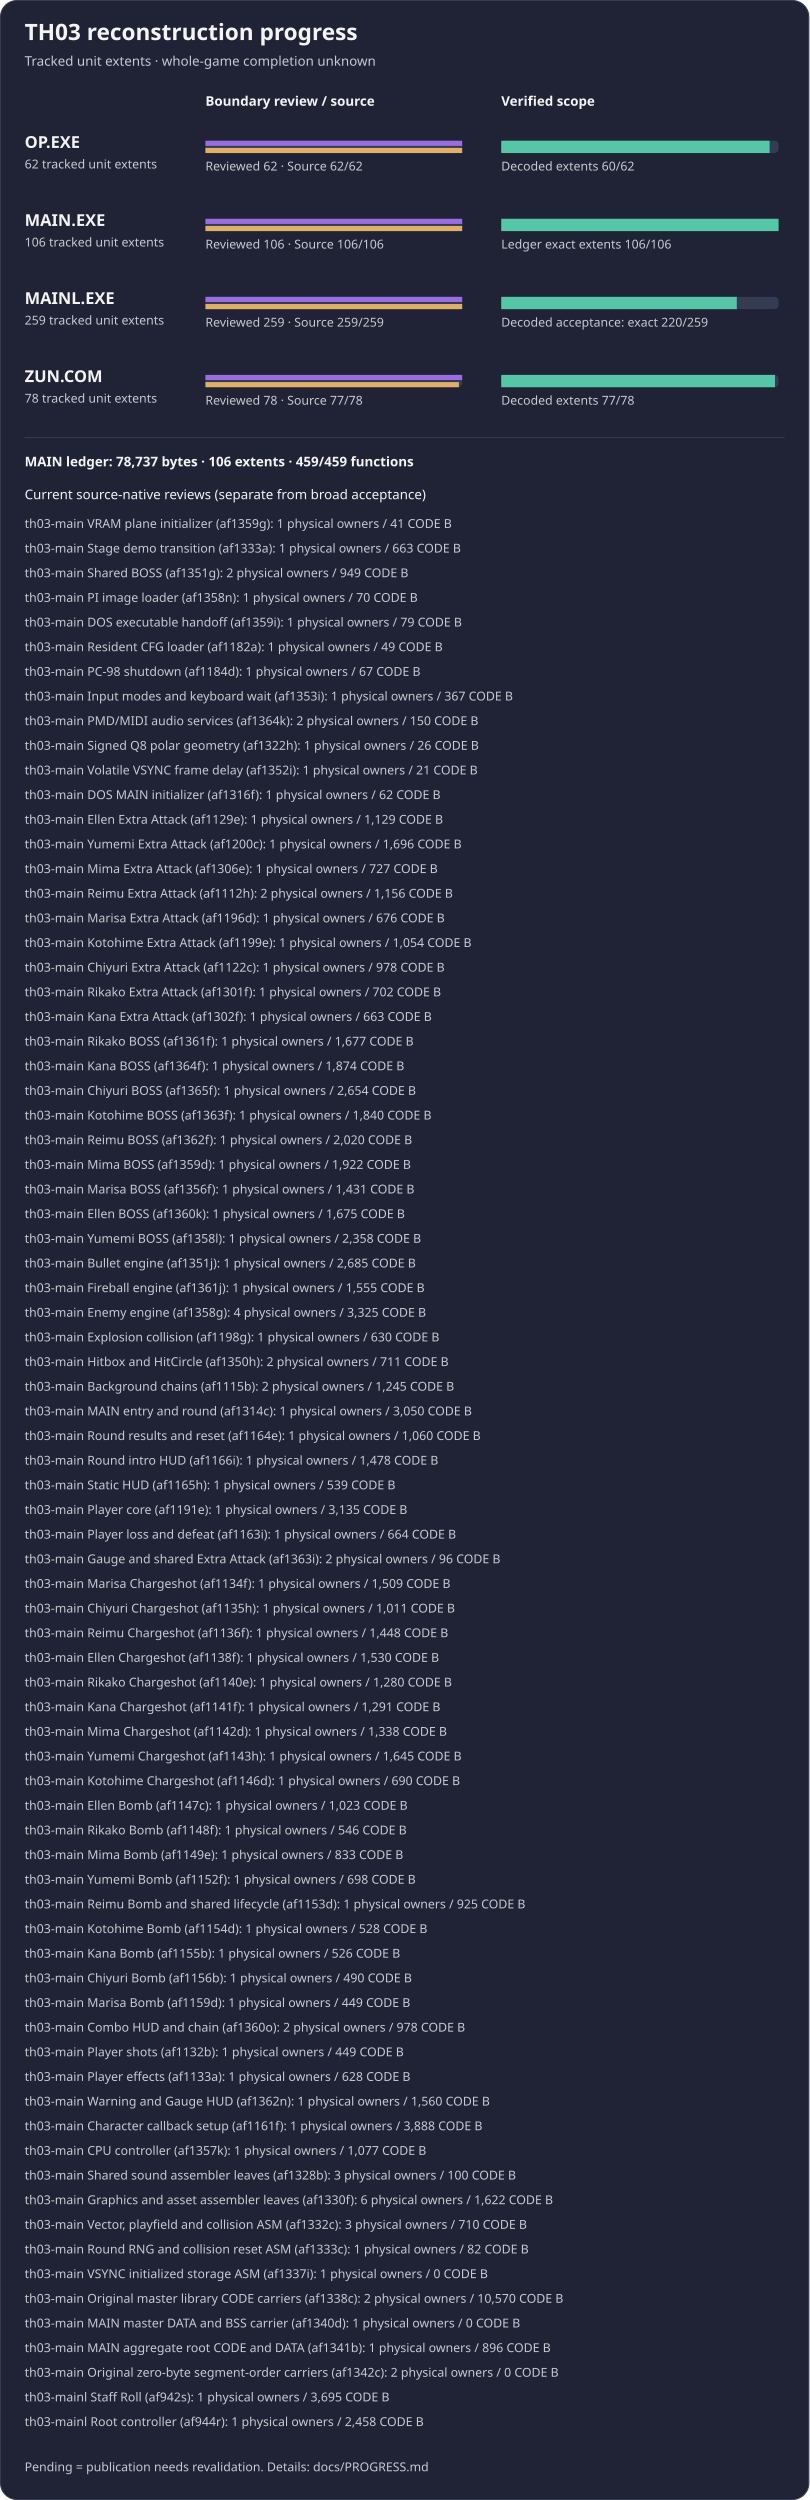
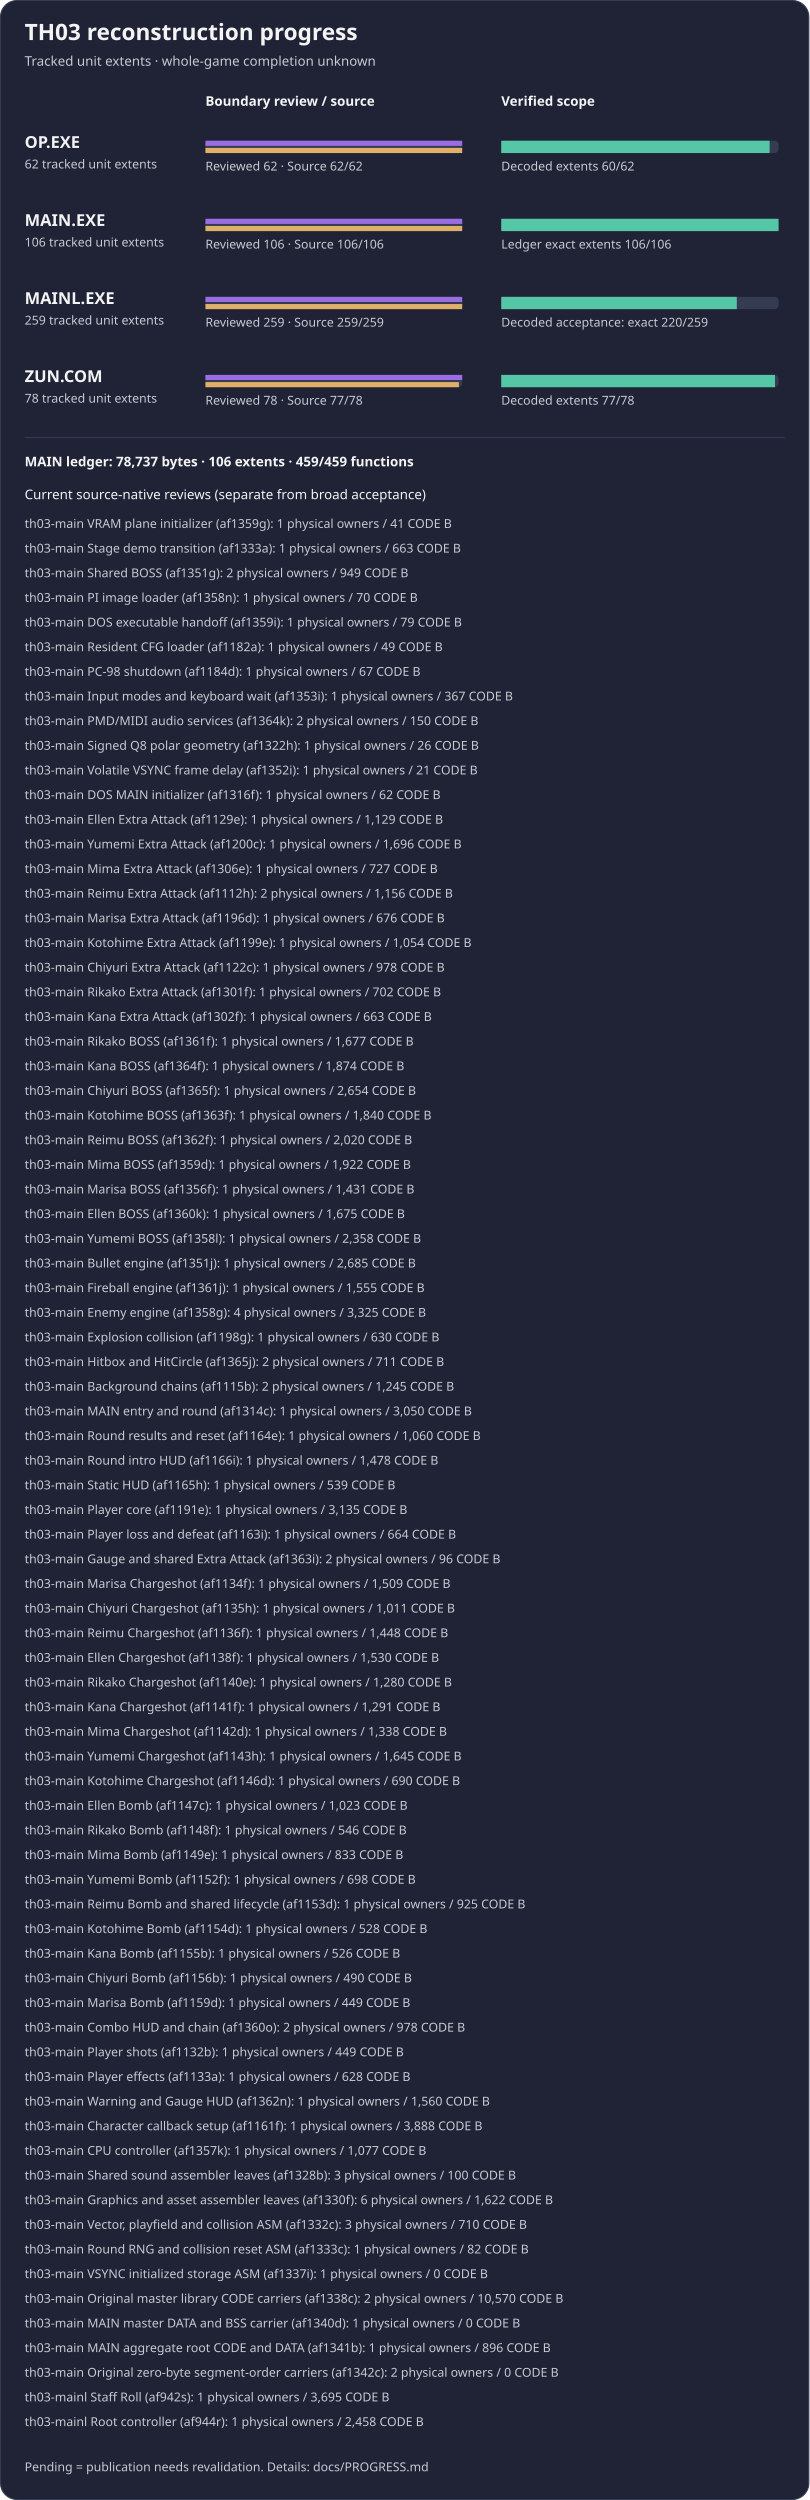
<svg xmlns="http://www.w3.org/2000/svg" width="788" height="2434" viewBox="0 0 788 2434" role="img" aria-label="TH03 reviewed subset reconstruction progress">
  <rect x="0.5" y="0.5" width="787" height="2433" rx="16" fill="#1f2335" stroke="#353b52" />
  <text x="24" y="39" fill="#f4f4f5" font-family="sans-serif" font-size="22" font-weight="600">TH03 reconstruction progress</text>
  <text x="24" y="64" fill="#c8cad2" font-family="sans-serif" font-size="13">Tracked unit extents · whole-game completion unknown</text>
  <text x="200" y="103" fill="#f4f4f5" font-family="sans-serif" font-size="13" font-weight="600">Boundary review / source</text>
  <text x="488" y="103" fill="#f4f4f5" font-family="sans-serif" font-size="13" font-weight="600">Verified scope</text>
  <g aria-label="OP.EXE bars count tracked unit extents, not functions; source-present is not exact">
    <text x="24" y="144" fill="#f4f4f5" font-family="sans-serif" font-size="16" font-weight="600">OP.EXE</text>
    <text x="24" y="164" fill="#c8cad2" font-family="sans-serif" font-size="12">62 tracked unit extents</text>
    <rect x="200" y="137" width="250" height="12" rx="4" fill="#353b52" />
    <rect x="488" y="137" width="270" height="12" rx="4" fill="#353b52" />
    <rect x="200" y="137" width="250.00" height="5" fill="#9b6de3" />
    <rect x="200" y="144" width="250.00" height="5" fill="#e0af68" />
    <rect x="488" y="137" width="261.29" height="12" fill="#55c7a6" />
    <text x="200" y="166" fill="#c8cad2" font-family="sans-serif" font-size="12">Reviewed 62 · Source 62/62</text>
    <text x="488" y="166" fill="#c8cad2" font-family="sans-serif" font-size="12">Decoded extents 60/62</text>
  </g>
  <g aria-label="MAIN.EXE bars count tracked unit extents, not functions; source-present is not exact">
    <text x="24" y="220" fill="#f4f4f5" font-family="sans-serif" font-size="16" font-weight="600">MAIN.EXE</text>
    <text x="24" y="240" fill="#c8cad2" font-family="sans-serif" font-size="12">106 tracked unit extents</text>
    <rect x="200" y="213" width="250" height="12" rx="4" fill="#353b52" />
    <rect x="488" y="213" width="270" height="12" rx="4" fill="#353b52" />
    <rect x="200" y="213" width="250.00" height="5" fill="#9b6de3" />
    <rect x="200" y="220" width="250.00" height="5" fill="#e0af68" />
    <rect x="488" y="213" width="270.00" height="12" fill="#55c7a6" />
    <text x="200" y="242" fill="#c8cad2" font-family="sans-serif" font-size="12">Reviewed 106 · Source 106/106</text>
    <text x="488" y="242" fill="#c8cad2" font-family="sans-serif" font-size="12">Ledger exact extents 106/106</text>
  </g>
  <g aria-label="MAINL bars count tracked unit extents, not functions; source-present is not exact">
    <text x="24" y="296" fill="#f4f4f5" font-family="sans-serif" font-size="16" font-weight="600">MAINL.EXE</text>
    <text x="24" y="316" fill="#c8cad2" font-family="sans-serif" font-size="12">259 tracked unit extents</text>
    <rect x="200" y="289" width="250" height="12" rx="4" fill="#353b52" />
    <rect x="488" y="289" width="270" height="12" rx="4" fill="#353b52" />
    <rect x="200" y="289" width="250.00" height="5" fill="#9b6de3" />
    <rect x="200" y="296" width="250.00" height="5" fill="#e0af68" />
    <rect x="488" y="289" width="229.34" height="12" fill="#55c7a6" />
    <text x="200" y="318" fill="#c8cad2" font-family="sans-serif" font-size="12">Reviewed 259 · Source 259/259</text>
    <text x="488" y="318" fill="#c8cad2" font-family="sans-serif" font-size="12">Decoded acceptance: exact 220/259</text>
  </g>
  <g aria-label="ZUN.COM bars count tracked unit extents, not functions; source-present is not exact">
    <text x="24" y="372" fill="#f4f4f5" font-family="sans-serif" font-size="16" font-weight="600">ZUN.COM</text>
    <text x="24" y="392" fill="#c8cad2" font-family="sans-serif" font-size="12">78 tracked unit extents</text>
    <rect x="200" y="365" width="250" height="12" rx="4" fill="#353b52" />
    <rect x="488" y="365" width="270" height="12" rx="4" fill="#353b52" />
    <rect x="200" y="365" width="250.00" height="5" fill="#9b6de3" />
    <rect x="200" y="372" width="246.79" height="5" fill="#e0af68" />
    <rect x="488" y="365" width="266.54" height="12" fill="#55c7a6" />
    <text x="200" y="394" fill="#c8cad2" font-family="sans-serif" font-size="12">Reviewed 78 · Source 77/78</text>
    <text x="488" y="394" fill="#c8cad2" font-family="sans-serif" font-size="12">Decoded extents 77/78</text>
  </g>
  <path d="M24 426 H764" stroke="#353b52" />
  <text x="24" y="454" fill="#f4f4f5" font-family="sans-serif" font-size="13" font-weight="600">MAIN ledger: 78,737 bytes · 106 extents · 459/459 functions</text>
  <text x="24" y="486" fill="#f4f4f5" font-family="sans-serif" font-size="13">Current source-native reviews (separate from broad acceptance)</text>
  <text x="24" y="514" fill="#c8cad2" font-family="sans-serif" font-size="12">th03-main VRAM plane initializer (af1359g): 1 physical owners / 41 CODE B</text>
  <text x="24" y="538" fill="#c8cad2" font-family="sans-serif" font-size="12">th03-main Stage demo transition (af1333a): 1 physical owners / 663 CODE B</text>
  <text x="24" y="562" fill="#c8cad2" font-family="sans-serif" font-size="12">th03-main Shared BOSS (af1351g): 2 physical owners / 949 CODE B</text>
  <text x="24" y="586" fill="#c8cad2" font-family="sans-serif" font-size="12">th03-main PI image loader (af1358n): 1 physical owners / 70 CODE B</text>
  <text x="24" y="610" fill="#c8cad2" font-family="sans-serif" font-size="12">th03-main DOS executable handoff (af1359i): 1 physical owners / 79 CODE B</text>
  <text x="24" y="634" fill="#c8cad2" font-family="sans-serif" font-size="12">th03-main Resident CFG loader (af1182a): 1 physical owners / 49 CODE B</text>
  <text x="24" y="658" fill="#c8cad2" font-family="sans-serif" font-size="12">th03-main PC-98 shutdown (af1184d): 1 physical owners / 67 CODE B</text>
  <text x="24" y="682" fill="#c8cad2" font-family="sans-serif" font-size="12">th03-main Input modes and keyboard wait (af1353i): 1 physical owners / 367 CODE B</text>
  <text x="24" y="706" fill="#c8cad2" font-family="sans-serif" font-size="12">th03-main PMD/MIDI audio services (af1364k): 2 physical owners / 150 CODE B</text>
  <text x="24" y="730" fill="#c8cad2" font-family="sans-serif" font-size="12">th03-main Signed Q8 polar geometry (af1322h): 1 physical owners / 26 CODE B</text>
  <text x="24" y="754" fill="#c8cad2" font-family="sans-serif" font-size="12">th03-main Volatile VSYNC frame delay (af1352i): 1 physical owners / 21 CODE B</text>
  <text x="24" y="778" fill="#c8cad2" font-family="sans-serif" font-size="12">th03-main DOS MAIN initializer (af1316f): 1 physical owners / 62 CODE B</text>
  <text x="24" y="802" fill="#c8cad2" font-family="sans-serif" font-size="12">th03-main Ellen Extra Attack (af1129e): 1 physical owners / 1,129 CODE B</text>
  <text x="24" y="826" fill="#c8cad2" font-family="sans-serif" font-size="12">th03-main Yumemi Extra Attack (af1200c): 1 physical owners / 1,696 CODE B</text>
  <text x="24" y="850" fill="#c8cad2" font-family="sans-serif" font-size="12">th03-main Mima Extra Attack (af1306e): 1 physical owners / 727 CODE B</text>
  <text x="24" y="874" fill="#c8cad2" font-family="sans-serif" font-size="12">th03-main Reimu Extra Attack (af1112h): 2 physical owners / 1,156 CODE B</text>
  <text x="24" y="898" fill="#c8cad2" font-family="sans-serif" font-size="12">th03-main Marisa Extra Attack (af1196d): 1 physical owners / 676 CODE B</text>
  <text x="24" y="922" fill="#c8cad2" font-family="sans-serif" font-size="12">th03-main Kotohime Extra Attack (af1199e): 1 physical owners / 1,054 CODE B</text>
  <text x="24" y="946" fill="#c8cad2" font-family="sans-serif" font-size="12">th03-main Chiyuri Extra Attack (af1122c): 1 physical owners / 978 CODE B</text>
  <text x="24" y="970" fill="#c8cad2" font-family="sans-serif" font-size="12">th03-main Rikako Extra Attack (af1301f): 1 physical owners / 702 CODE B</text>
  <text x="24" y="994" fill="#c8cad2" font-family="sans-serif" font-size="12">th03-main Kana Extra Attack (af1302f): 1 physical owners / 663 CODE B</text>
  <text x="24" y="1018" fill="#c8cad2" font-family="sans-serif" font-size="12">th03-main Rikako BOSS (af1361f): 1 physical owners / 1,677 CODE B</text>
  <text x="24" y="1042" fill="#c8cad2" font-family="sans-serif" font-size="12">th03-main Kana BOSS (af1364f): 1 physical owners / 1,874 CODE B</text>
  <text x="24" y="1066" fill="#c8cad2" font-family="sans-serif" font-size="12">th03-main Chiyuri BOSS (af1365f): 1 physical owners / 2,654 CODE B</text>
  <text x="24" y="1090" fill="#c8cad2" font-family="sans-serif" font-size="12">th03-main Kotohime BOSS (af1363f): 1 physical owners / 1,840 CODE B</text>
  <text x="24" y="1114" fill="#c8cad2" font-family="sans-serif" font-size="12">th03-main Reimu BOSS (af1362f): 1 physical owners / 2,020 CODE B</text>
  <text x="24" y="1138" fill="#c8cad2" font-family="sans-serif" font-size="12">th03-main Mima BOSS (af1359d): 1 physical owners / 1,922 CODE B</text>
  <text x="24" y="1162" fill="#c8cad2" font-family="sans-serif" font-size="12">th03-main Marisa BOSS (af1356f): 1 physical owners / 1,431 CODE B</text>
  <text x="24" y="1186" fill="#c8cad2" font-family="sans-serif" font-size="12">th03-main Ellen BOSS (af1360k): 1 physical owners / 1,675 CODE B</text>
  <text x="24" y="1210" fill="#c8cad2" font-family="sans-serif" font-size="12">th03-main Yumemi BOSS (af1358l): 1 physical owners / 2,358 CODE B</text>
  <text x="24" y="1234" fill="#c8cad2" font-family="sans-serif" font-size="12">th03-main Bullet engine (af1351j): 1 physical owners / 2,685 CODE B</text>
  <text x="24" y="1258" fill="#c8cad2" font-family="sans-serif" font-size="12">th03-main Fireball engine (af1361j): 1 physical owners / 1,555 CODE B</text>
  <text x="24" y="1282" fill="#c8cad2" font-family="sans-serif" font-size="12">th03-main Enemy engine (af1358g): 4 physical owners / 3,325 CODE B</text>
  <text x="24" y="1306" fill="#c8cad2" font-family="sans-serif" font-size="12">th03-main Explosion collision (af1198g): 1 physical owners / 630 CODE B</text>
-   <text x="24" y="1330" fill="#c8cad2" font-family="sans-serif" font-size="12">th03-main Hitbox and HitCircle (af1350h): 2 physical owners / 711 CODE B</text>
+   <text x="24" y="1330" fill="#c8cad2" font-family="sans-serif" font-size="12">th03-main Hitbox and HitCircle (af1365j): 2 physical owners / 711 CODE B</text>
  <text x="24" y="1354" fill="#c8cad2" font-family="sans-serif" font-size="12">th03-main Background chains (af1115b): 2 physical owners / 1,245 CODE B</text>
  <text x="24" y="1378" fill="#c8cad2" font-family="sans-serif" font-size="12">th03-main MAIN entry and round (af1314c): 1 physical owners / 3,050 CODE B</text>
  <text x="24" y="1402" fill="#c8cad2" font-family="sans-serif" font-size="12">th03-main Round results and reset (af1164e): 1 physical owners / 1,060 CODE B</text>
  <text x="24" y="1426" fill="#c8cad2" font-family="sans-serif" font-size="12">th03-main Round intro HUD (af1166i): 1 physical owners / 1,478 CODE B</text>
  <text x="24" y="1450" fill="#c8cad2" font-family="sans-serif" font-size="12">th03-main Static HUD (af1165h): 1 physical owners / 539 CODE B</text>
  <text x="24" y="1474" fill="#c8cad2" font-family="sans-serif" font-size="12">th03-main Player core (af1191e): 1 physical owners / 3,135 CODE B</text>
  <text x="24" y="1498" fill="#c8cad2" font-family="sans-serif" font-size="12">th03-main Player loss and defeat (af1163i): 1 physical owners / 664 CODE B</text>
  <text x="24" y="1522" fill="#c8cad2" font-family="sans-serif" font-size="12">th03-main Gauge and shared Extra Attack (af1363i): 2 physical owners / 96 CODE B</text>
  <text x="24" y="1546" fill="#c8cad2" font-family="sans-serif" font-size="12">th03-main Marisa Chargeshot (af1134f): 1 physical owners / 1,509 CODE B</text>
  <text x="24" y="1570" fill="#c8cad2" font-family="sans-serif" font-size="12">th03-main Chiyuri Chargeshot (af1135h): 1 physical owners / 1,011 CODE B</text>
  <text x="24" y="1594" fill="#c8cad2" font-family="sans-serif" font-size="12">th03-main Reimu Chargeshot (af1136f): 1 physical owners / 1,448 CODE B</text>
  <text x="24" y="1618" fill="#c8cad2" font-family="sans-serif" font-size="12">th03-main Ellen Chargeshot (af1138f): 1 physical owners / 1,530 CODE B</text>
  <text x="24" y="1642" fill="#c8cad2" font-family="sans-serif" font-size="12">th03-main Rikako Chargeshot (af1140e): 1 physical owners / 1,280 CODE B</text>
  <text x="24" y="1666" fill="#c8cad2" font-family="sans-serif" font-size="12">th03-main Kana Chargeshot (af1141f): 1 physical owners / 1,291 CODE B</text>
  <text x="24" y="1690" fill="#c8cad2" font-family="sans-serif" font-size="12">th03-main Mima Chargeshot (af1142d): 1 physical owners / 1,338 CODE B</text>
  <text x="24" y="1714" fill="#c8cad2" font-family="sans-serif" font-size="12">th03-main Yumemi Chargeshot (af1143h): 1 physical owners / 1,645 CODE B</text>
  <text x="24" y="1738" fill="#c8cad2" font-family="sans-serif" font-size="12">th03-main Kotohime Chargeshot (af1146d): 1 physical owners / 690 CODE B</text>
  <text x="24" y="1762" fill="#c8cad2" font-family="sans-serif" font-size="12">th03-main Ellen Bomb (af1147c): 1 physical owners / 1,023 CODE B</text>
  <text x="24" y="1786" fill="#c8cad2" font-family="sans-serif" font-size="12">th03-main Rikako Bomb (af1148f): 1 physical owners / 546 CODE B</text>
  <text x="24" y="1810" fill="#c8cad2" font-family="sans-serif" font-size="12">th03-main Mima Bomb (af1149e): 1 physical owners / 833 CODE B</text>
  <text x="24" y="1834" fill="#c8cad2" font-family="sans-serif" font-size="12">th03-main Yumemi Bomb (af1152f): 1 physical owners / 698 CODE B</text>
  <text x="24" y="1858" fill="#c8cad2" font-family="sans-serif" font-size="12">th03-main Reimu Bomb and shared lifecycle (af1153d): 1 physical owners / 925 CODE B</text>
  <text x="24" y="1882" fill="#c8cad2" font-family="sans-serif" font-size="12">th03-main Kotohime Bomb (af1154d): 1 physical owners / 528 CODE B</text>
  <text x="24" y="1906" fill="#c8cad2" font-family="sans-serif" font-size="12">th03-main Kana Bomb (af1155b): 1 physical owners / 526 CODE B</text>
  <text x="24" y="1930" fill="#c8cad2" font-family="sans-serif" font-size="12">th03-main Chiyuri Bomb (af1156b): 1 physical owners / 490 CODE B</text>
  <text x="24" y="1954" fill="#c8cad2" font-family="sans-serif" font-size="12">th03-main Marisa Bomb (af1159d): 1 physical owners / 449 CODE B</text>
  <text x="24" y="1978" fill="#c8cad2" font-family="sans-serif" font-size="12">th03-main Combo HUD and chain (af1360o): 2 physical owners / 978 CODE B</text>
  <text x="24" y="2002" fill="#c8cad2" font-family="sans-serif" font-size="12">th03-main Player shots (af1132b): 1 physical owners / 449 CODE B</text>
  <text x="24" y="2026" fill="#c8cad2" font-family="sans-serif" font-size="12">th03-main Player effects (af1133a): 1 physical owners / 628 CODE B</text>
  <text x="24" y="2050" fill="#c8cad2" font-family="sans-serif" font-size="12">th03-main Warning and Gauge HUD (af1362n): 1 physical owners / 1,560 CODE B</text>
  <text x="24" y="2074" fill="#c8cad2" font-family="sans-serif" font-size="12">th03-main Character callback setup (af1161f): 1 physical owners / 3,888 CODE B</text>
  <text x="24" y="2098" fill="#c8cad2" font-family="sans-serif" font-size="12">th03-main CPU controller (af1357k): 1 physical owners / 1,077 CODE B</text>
  <text x="24" y="2122" fill="#c8cad2" font-family="sans-serif" font-size="12">th03-main Shared sound assembler leaves (af1328b): 3 physical owners / 100 CODE B</text>
  <text x="24" y="2146" fill="#c8cad2" font-family="sans-serif" font-size="12">th03-main Graphics and asset assembler leaves (af1330f): 6 physical owners / 1,622 CODE B</text>
  <text x="24" y="2170" fill="#c8cad2" font-family="sans-serif" font-size="12">th03-main Vector, playfield and collision ASM (af1332c): 3 physical owners / 710 CODE B</text>
  <text x="24" y="2194" fill="#c8cad2" font-family="sans-serif" font-size="12">th03-main Round RNG and collision reset ASM (af1333c): 1 physical owners / 82 CODE B</text>
  <text x="24" y="2218" fill="#c8cad2" font-family="sans-serif" font-size="12">th03-main VSYNC initialized storage ASM (af1337i): 1 physical owners / 0 CODE B</text>
  <text x="24" y="2242" fill="#c8cad2" font-family="sans-serif" font-size="12">th03-main Original master library CODE carriers (af1338c): 2 physical owners / 10,570 CODE B</text>
  <text x="24" y="2266" fill="#c8cad2" font-family="sans-serif" font-size="12">th03-main MAIN master DATA and BSS carrier (af1340d): 1 physical owners / 0 CODE B</text>
  <text x="24" y="2290" fill="#c8cad2" font-family="sans-serif" font-size="12">th03-main MAIN aggregate root CODE and DATA (af1341b): 1 physical owners / 896 CODE B</text>
  <text x="24" y="2314" fill="#c8cad2" font-family="sans-serif" font-size="12">th03-main Original zero-byte segment-order carriers (af1342c): 2 physical owners / 0 CODE B</text>
  <text x="24" y="2338" fill="#c8cad2" font-family="sans-serif" font-size="12">th03-mainl Staff Roll (af942s): 1 physical owners / 3,695 CODE B</text>
  <text x="24" y="2362" fill="#c8cad2" font-family="sans-serif" font-size="12">th03-mainl Root controller (af944r): 1 physical owners / 2,458 CODE B</text>
  <text x="24" y="2406" fill="#c8cad2" font-family="sans-serif" font-size="12">Pending = publication needs revalidation. Details: docs/PROGRESS.md</text>
</svg>
